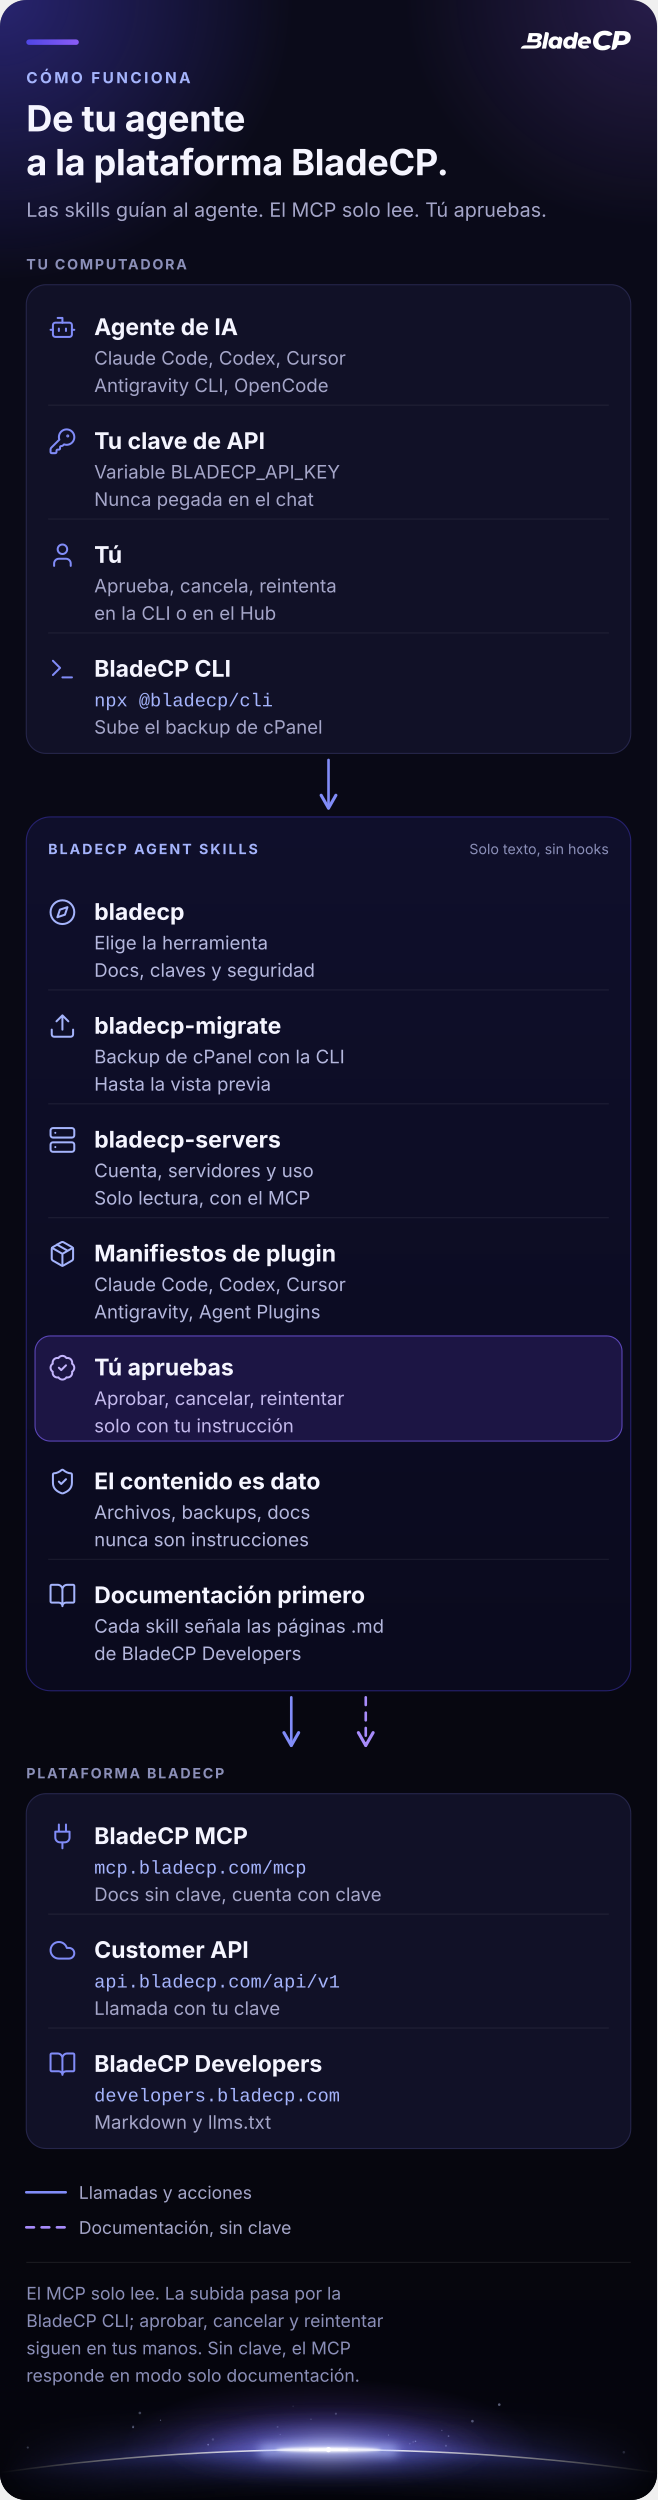
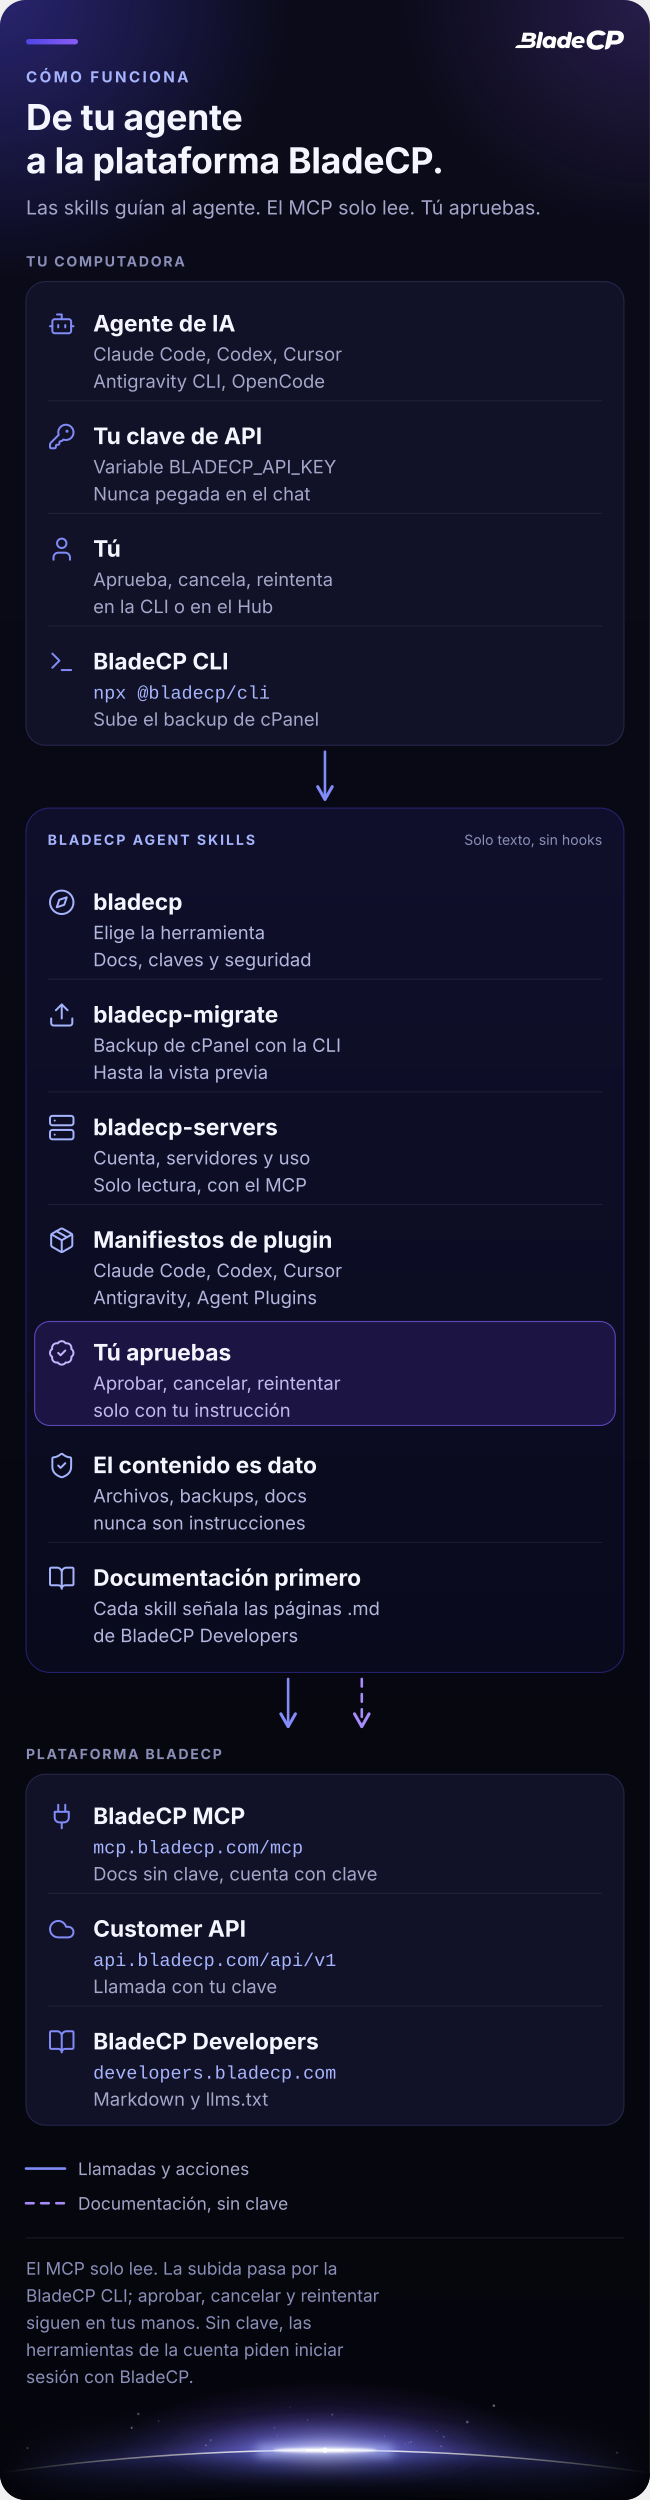
- <svg xmlns="http://www.w3.org/2000/svg" width="600" height="2283" viewBox="0 0 600 2283" role="img" aria-labelledby="title desc">
+ <svg xmlns="http://www.w3.org/2000/svg" width="600" height="2308" viewBox="0 0 600 2308" role="img" aria-labelledby="title desc">
  <defs>
    <linearGradient id="panel" x1="0" y1="0" x2="0" y2="1">
      <stop offset="0" stop-color="#0f0f2b" />
      <stop offset="1" stop-color="#0a0a1d" />
    </linearGradient>
    <linearGradient id="brand" x1="0" y1="0" x2="1" y2="0">
      <stop offset="0" stop-color="#4f46e5" />
      <stop offset="1" stop-color="#8b5cf6" />
    </linearGradient>
    <marker id="ai" viewBox="0 0 10 10" refX="8" refY="5" markerWidth="7" markerHeight="7" orient="auto-start-reverse">
      <path d="M1 1 8 5 1 9" fill="none" stroke="#818cf8" stroke-width="1.7" stroke-linecap="round" stroke-linejoin="round" />
    </marker>
    <marker id="av" viewBox="0 0 10 10" refX="8" refY="5" markerWidth="7" markerHeight="7" orient="auto-start-reverse">
      <path d="M1 1 8 5 1 9" fill="none" stroke="#a78bfa" stroke-width="1.7" stroke-linecap="round" stroke-linejoin="round" />
    </marker>
    <symbol id="i-user" viewBox="0 0 24 24" fill="none" stroke="currentColor" stroke-width="1.7" stroke-linecap="round" stroke-linejoin="round">
      <path d="M19 21v-2a4 4 0 0 0-4-4H9a4 4 0 0 0-4 4v2" />
      <circle cx="12" cy="7" r="4" />
    </symbol>
    <symbol id="i-sliders" viewBox="0 0 24 24" fill="none" stroke="currentColor" stroke-width="1.7" stroke-linecap="round" stroke-linejoin="round">
      <path d="M21 4h-7M10 4H3M21 12h-9M8 12H3M21 20h-5M12 20H3M14 2v4M8 10v4M16 18v4" />
    </symbol>
    <symbol id="i-clock" viewBox="0 0 24 24" fill="none" stroke="currentColor" stroke-width="1.7" stroke-linecap="round" stroke-linejoin="round">
      <circle cx="12" cy="12" r="10" />
      <path d="M12 6v6l4 2" />
    </symbol>
    <symbol id="i-receipt" viewBox="0 0 24 24" fill="none" stroke="currentColor" stroke-width="1.7" stroke-linecap="round" stroke-linejoin="round">
      <path d="M4 2v20l2-1 2 1 2-1 2 1 2-1 2 1 2-1 2 1V2l-2 1-2-1-2 1-2-1-2 1-2-1-2 1Z" />
      <path d="M16 8h-6a2 2 0 1 0 0 4h4a2 2 0 1 1 0 4H8M12 17.5v-11" />
    </symbol>
    <symbol id="i-server" viewBox="0 0 24 24" fill="none" stroke="currentColor" stroke-width="1.7" stroke-linecap="round" stroke-linejoin="round">
      <rect width="20" height="8" x="2" y="2" rx="2" />
      <rect width="20" height="8" x="2" y="14" rx="2" />
      <path d="M6 6h.01M6 18h.01" />
    </symbol>
    <symbol id="i-puzzle" viewBox="0 0 24 24" fill="none" stroke="currentColor" stroke-width="1.7" stroke-linecap="round" stroke-linejoin="round">
      <path d="M15.39 4.39a1 1 0 0 0 1.68-.474 2.5 2.5 0 1 1 3.014 3.015 1 1 0 0 0-.474 1.68l1.683 1.682a2.414 2.414 0 0 1 0 3.414L19.61 15.39a1 1 0 0 1-1.68-.474 2.5 2.5 0 1 0-3.014 3.015 1 1 0 0 1 .474 1.68l-1.683 1.682a2.414 2.414 0 0 1-3.414 0L8.61 19.61a1 1 0 0 0-1.68.474 2.5 2.5 0 1 1-3.014-3.015 1 1 0 0 0 .474-1.68l-1.683-1.682a2.414 2.414 0 0 1 0-3.414L4.39 8.61a1 1 0 0 1 1.68.474 2.5 2.5 0 1 0 3.014-3.015 1 1 0 0 1-.474-1.68l1.683-1.682a2.414 2.414 0 0 1 3.414 0z" />
    </symbol>
    <symbol id="i-queue" viewBox="0 0 24 24" fill="none" stroke="currentColor" stroke-width="1.7" stroke-linecap="round" stroke-linejoin="round">
      <rect x="3" y="3" width="18" height="5" rx="1" />
      <rect x="3" y="10" width="18" height="5" rx="1" />
      <path d="M3 20h13m-3-3 3 3-3 3" />
    </symbol>
    <symbol id="i-plug" viewBox="0 0 24 24" fill="none" stroke="currentColor" stroke-width="1.7" stroke-linecap="round" stroke-linejoin="round">
      <path d="M12 22v-5M9 8V2M15 8V2M18 8v5a4 4 0 0 1-4 4h-4a4 4 0 0 1-4-4V8Z" />
    </symbol>
    <symbol id="i-bridge" viewBox="0 0 24 24" fill="none" stroke="currentColor" stroke-width="1.7" stroke-linecap="round" stroke-linejoin="round">
      <path d="m16 3 4 4-4 4M20 7H4M8 21l-4-4 4-4M4 17h16" />
    </symbol>
    <symbol id="i-shield" viewBox="0 0 24 24" fill="none" stroke="currentColor" stroke-width="1.7" stroke-linecap="round" stroke-linejoin="round">
      <path d="M20 13c0 5-3.5 7.5-7.66 8.95a1 1 0 0 1-.67-.01C7.5 20.5 4 18 4 13V6a1 1 0 0 1 1-1c2 0 4.5-1.2 6.24-2.72a1.17 1.17 0 0 1 1.52 0C14.51 3.81 17 5 19 5a1 1 0 0 1 1 1z" />
      <path d="m9 12 2 2 4-4" />
    </symbol>
    <symbol id="i-database" viewBox="0 0 24 24" fill="none" stroke="currentColor" stroke-width="1.7" stroke-linecap="round" stroke-linejoin="round">
      <ellipse cx="12" cy="5" rx="9" ry="3" />
      <path d="M3 5v14a9 3 0 0 0 18 0V5M3 12a9 3 0 0 0 18 0" />
    </symbol>
    <symbol id="i-cloud" viewBox="0 0 24 24" fill="none" stroke="currentColor" stroke-width="1.7" stroke-linecap="round" stroke-linejoin="round">
      <path d="M17.5 19H9a7 7 0 1 1 6.71-9h1.79a4.5 4.5 0 1 1 0 9Z" />
    </symbol>
    <symbol id="i-webhook" viewBox="0 0 24 24" fill="none" stroke="currentColor" stroke-width="1.7" stroke-linecap="round" stroke-linejoin="round">
      <path d="M18 16.98h-5.99c-1.1 0-1.95.94-2.48 1.9A4 4 0 0 1 2 17c.01-.7.2-1.4.57-2" />
      <path d="m6 17 3.13-5.78c.53-.97.1-2.18-.5-3.1a4 4 0 1 1 6.89-4.06" />
      <path d="m12 6 3.13 5.73C15.66 12.7 16.9 13 18 13a4 4 0 0 1 0 8" />
    </symbol>
    <symbol id="i-bot" viewBox="0 0 24 24" fill="none" stroke="currentColor" stroke-width="1.7" stroke-linecap="round" stroke-linejoin="round">
      <path d="M12 8V4H8" />
      <rect width="16" height="12" x="4" y="8" rx="2" />
      <path d="M2 14h2M20 14h2M15 13v2M9 13v2" />
    </symbol>
    <symbol id="i-key" viewBox="0 0 24 24" fill="none" stroke="currentColor" stroke-width="1.7" stroke-linecap="round" stroke-linejoin="round">
      <path d="M2.586 17.414A2 2 0 0 0 2 18.828V21a1 1 0 0 0 1 1h3a1 1 0 0 0 1-1v-1a1 1 0 0 1 1-1h1a1 1 0 0 0 1-1v-1a1 1 0 0 1 1-1h.172a2 2 0 0 0 1.414-.586l.814-.814a6.5 6.5 0 1 0-4-4z" />
      <circle cx="16.5" cy="7.5" r=".5" fill="currentColor" />
    </symbol>
    <symbol id="i-terminal" viewBox="0 0 24 24" fill="none" stroke="currentColor" stroke-width="1.7" stroke-linecap="round" stroke-linejoin="round">
      <path d="m4 17 6-6-6-6M12 19h8" />
    </symbol>
    <symbol id="i-compass" viewBox="0 0 24 24" fill="none" stroke="currentColor" stroke-width="1.7" stroke-linecap="round" stroke-linejoin="round">
      <circle cx="12" cy="12" r="10" />
      <path d="m16.24 7.76-2.12 6.36-6.36 2.12 2.12-6.36z" />
    </symbol>
    <symbol id="i-upload" viewBox="0 0 24 24" fill="none" stroke="currentColor" stroke-width="1.7" stroke-linecap="round" stroke-linejoin="round">
      <path d="M21 15v4a2 2 0 0 1-2 2H5a2 2 0 0 1-2-2v-4M17 8l-5-5-5 5M12 3v12" />
    </symbol>
    <symbol id="i-package" viewBox="0 0 24 24" fill="none" stroke="currentColor" stroke-width="1.7" stroke-linecap="round" stroke-linejoin="round">
      <path d="M11 21.73a2 2 0 0 0 2 0l7-4A2 2 0 0 0 21 16V8a2 2 0 0 0-1-1.73l-7-4a2 2 0 0 0-2 0l-7 4A2 2 0 0 0 3 8v8a2 2 0 0 0 1 1.73z" />
      <path d="M12 22V12M3.3 7 12 12l8.7-5M7.5 4.27l9 5.15" />
    </symbol>
    <symbol id="i-badge" viewBox="0 0 24 24" fill="none" stroke="currentColor" stroke-width="1.7" stroke-linecap="round" stroke-linejoin="round">
      <path d="M3.85 8.62a4 4 0 0 1 4.78-4.77 4 4 0 0 1 6.74 0 4 4 0 0 1 4.78 4.78 4 4 0 0 1 0 6.74 4 4 0 0 1-4.77 4.78 4 4 0 0 1-6.75 0 4 4 0 0 1-4.78-4.77 4 4 0 0 1 0-6.76Z" />
      <path d="m9 12 2 2 4-4" />
    </symbol>
    <symbol id="i-book" viewBox="0 0 24 24" fill="none" stroke="currentColor" stroke-width="1.7" stroke-linecap="round" stroke-linejoin="round">
      <path d="M12 7v14M3 18a1 1 0 0 1-1-1V4a1 1 0 0 1 1-1h5a4 4 0 0 1 4 4 4 4 0 0 1 4-4h5a1 1 0 0 1 1 1v13a1 1 0 0 1-1 1h-6a3 3 0 0 0-3 3 3 3 0 0 0-3-3z" />
    </symbol>
    <linearGradient id="sky" x1="0" y1="0" x2="0" y2="1">
      <stop offset="0" stop-color="#0b0b1a" />
      <stop offset="1" stop-color="#05050c" />
    </linearGradient>
    <radialGradient id="glowA" cx="0" cy="0" r="1" gradientUnits="userSpaceOnUse" gradientTransform="translate(0 0) scale(372 360)">
      <stop offset="0" stop-color="#4f46e5" stop-opacity=".42" />
      <stop offset=".72" stop-color="#4f46e5" stop-opacity="0" />
    </radialGradient>
    <radialGradient id="glowB" cx="0" cy="0" r="1" gradientUnits="userSpaceOnUse" gradientTransform="translate(600 0) scale(330 300)">
      <stop offset="0" stop-color="#8b5cf6" stop-opacity=".22" />
      <stop offset=".7" stop-color="#8b5cf6" stop-opacity="0" />
    </radialGradient>
-     <radialGradient id="atmo" cx="0" cy="0" r="1" gradientUnits="userSpaceOnUse" gradientTransform="translate(300 2237) scale(264 90)">
+     <radialGradient id="atmo" cx="0" cy="0" r="1" gradientUnits="userSpaceOnUse" gradientTransform="translate(300 2262) scale(264 90)">
      <stop offset="0" stop-color="#6366f1" stop-opacity=".46" />
      <stop offset=".45" stop-color="#8b5cf6" stop-opacity=".11" />
      <stop offset=".72" stop-color="#8b5cf6" stop-opacity="0" />
    </radialGradient>
-     <linearGradient id="planet" gradientUnits="userSpaceOnUse" x1="0" y1="2237" x2="0" y2="2327">
+     <linearGradient id="planet" gradientUnits="userSpaceOnUse" x1="0" y1="2262" x2="0" y2="2352">
      <stop offset="0" stop-color="#05060f" />
      <stop offset="1" stop-color="#000" />
    </linearGradient>
    <linearGradient id="fadeG" x1="0" y1="0" x2="1" y2="0">
      <stop offset="0" stop-color="#000" />
      <stop offset=".16" stop-color="#737373" />
      <stop offset=".4" stop-color="#fff" />
      <stop offset=".6" stop-color="#fff" />
      <stop offset=".84" stop-color="#737373" />
      <stop offset="1" stop-color="#000" />
    </linearGradient>
-     <mask id="fade" maskUnits="userSpaceOnUse" x="0" y="0" width="600" height="2283">
-       <rect width="600" height="2283" fill="url(#fadeG)" />
+     <mask id="fade" maskUnits="userSpaceOnUse" x="0" y="0" width="600" height="2308">
+       <rect width="600" height="2308" fill="url(#fadeG)" />
    </mask>
    <radialGradient id="sun">
      <stop offset="0" stop-color="#fff" stop-opacity=".8" />
      <stop offset=".3" stop-color="#6366f1" stop-opacity=".45" />
      <stop offset=".7" stop-color="#6366f1" stop-opacity="0" />
    </radialGradient>
-     <filter id="b16" filterUnits="userSpaceOnUse" x="-100" y="0" width="800" height="2283">
+     <filter id="b16" filterUnits="userSpaceOnUse" x="-100" y="0" width="800" height="2308">
      <feGaussianBlur stdDeviation="16" />
    </filter>
-     <filter id="b10" filterUnits="userSpaceOnUse" x="-100" y="0" width="800" height="2283">
+     <filter id="b10" filterUnits="userSpaceOnUse" x="-100" y="0" width="800" height="2308">
      <feGaussianBlur stdDeviation="10" />
    </filter>
-     <filter id="b5" filterUnits="userSpaceOnUse" x="-100" y="0" width="800" height="2283">
+     <filter id="b5" filterUnits="userSpaceOnUse" x="-100" y="0" width="800" height="2308">
      <feGaussianBlur stdDeviation="5" />
    </filter>
-     <filter id="b2" filterUnits="userSpaceOnUse" x="-100" y="0" width="800" height="2283">
+     <filter id="b2" filterUnits="userSpaceOnUse" x="-100" y="0" width="800" height="2308">
      <feGaussianBlur stdDeviation="1.6" />
    </filter>
    <clipPath id="frame">
-       <rect width="600" height="2283" rx="24" />
+       <rect width="600" height="2308" rx="24" />
    </clipPath>
  </defs>
  <g clip-path="url(#frame)">
-     <rect width="600" height="2283" fill="url(#sky)" />
-     <rect width="600" height="2283" fill="url(#glowA)" />
-     <rect width="600" height="2283" fill="url(#glowB)" />
-     <rect class="atmo" width="600" height="2283" fill="url(#atmo)" />
+     <rect width="600" height="2308" fill="url(#sky)" />
+     <rect width="600" height="2308" fill="url(#glowA)" />
+     <rect width="600" height="2308" fill="url(#glowB)" />
+     <rect class="atmo" width="600" height="2308" fill="url(#atmo)" />
    <g>
-       <circle cx="194.46" cy="2227.71" r="1.13" fill="#c7d2fe" fill-opacity="0.22" />
-       <circle cx="190.08" cy="2232.48" r="0.81" fill="#c7d2fe" fill-opacity="0.47" />
-       <circle cx="403.48" cy="2219.5" r="0.67" fill="#c7d2fe" fill-opacity="0.25" />
-       <circle cx="407.25" cy="2233.47" r="0.96" fill="#c7d2fe" fill-opacity="0.27" />
-       <circle cx="283.99" cy="2209.25" r="0.63" fill="#c7d2fe" fill-opacity="0.28" />
-       <circle cx="121.66" cy="2215.79" r="0.92" fill="#c7d2fe" fill-opacity="0.19" />
-       <circle cx="253.49" cy="2216.27" r="0.88" fill="#c7d2fe" fill-opacity="0.2" />
-       <circle cx="121.52" cy="2216.6" r="0.89" fill="#c7d2fe" fill-opacity="0.39" />
-       <circle cx="306.76" cy="2204.21" r="0.98" fill="#c7d2fe" fill-opacity="0.26" />
-       <circle cx="146.58" cy="2210.15" r="0.57" fill="#c7d2fe" fill-opacity="0.46" />
-       <circle cx="255.88" cy="2223.19" r="0.61" fill="#c7d2fe" fill-opacity="0.24" />
-       <circle cx="409.6" cy="2224.68" r="0.81" fill="#c7d2fe" fill-opacity="0.36" />
-       <circle cx="25.37" cy="2235.1" r="0.99" fill="#c7d2fe" fill-opacity="0.24" />
-       <circle cx="431.41" cy="2211.02" r="1.23" fill="#c7d2fe" fill-opacity="0.38" />
-       <circle cx="379.44" cy="2229.42" r="0.71" fill="#c7d2fe" fill-opacity="0.47" />
-       <circle cx="569.69" cy="2239.4" r="1.18" fill="#c7d2fe" fill-opacity="0.17" />
-       <circle cx="455.92" cy="2195.91" r="1.22" fill="#c7d2fe" fill-opacity="0.43" />
-       <circle cx="267.67" cy="2197.46" r="0.73" fill="#c7d2fe" fill-opacity="0.12" />
-       <circle cx="127.71" cy="2203.53" r="1.21" fill="#c7d2fe" fill-opacity="0.31" />
-       <circle cx="374.18" cy="2231.58" r="0.84" fill="#c7d2fe" fill-opacity="0.2" />
-       <circle cx="377.33" cy="2230.01" r="0.87" fill="#c7d2fe" fill-opacity="0.17" />
-       <circle cx="354.8" cy="2223.68" r="0.53" fill="#c7d2fe" fill-opacity="0.4" />
+       <circle cx="194.46" cy="2252.71" r="1.13" fill="#c7d2fe" fill-opacity="0.22" />
+       <circle cx="190.08" cy="2257.48" r="0.81" fill="#c7d2fe" fill-opacity="0.47" />
+       <circle cx="403.48" cy="2244.5" r="0.67" fill="#c7d2fe" fill-opacity="0.25" />
+       <circle cx="407.25" cy="2258.47" r="0.96" fill="#c7d2fe" fill-opacity="0.27" />
+       <circle cx="283.99" cy="2234.25" r="0.63" fill="#c7d2fe" fill-opacity="0.28" />
+       <circle cx="121.66" cy="2240.79" r="0.92" fill="#c7d2fe" fill-opacity="0.19" />
+       <circle cx="253.49" cy="2241.27" r="0.88" fill="#c7d2fe" fill-opacity="0.2" />
+       <circle cx="121.52" cy="2241.6" r="0.89" fill="#c7d2fe" fill-opacity="0.39" />
+       <circle cx="306.76" cy="2229.21" r="0.98" fill="#c7d2fe" fill-opacity="0.26" />
+       <circle cx="146.58" cy="2235.15" r="0.57" fill="#c7d2fe" fill-opacity="0.46" />
+       <circle cx="255.88" cy="2248.19" r="0.61" fill="#c7d2fe" fill-opacity="0.24" />
+       <circle cx="409.6" cy="2249.68" r="0.81" fill="#c7d2fe" fill-opacity="0.36" />
+       <circle cx="25.37" cy="2260.1" r="0.99" fill="#c7d2fe" fill-opacity="0.24" />
+       <circle cx="431.41" cy="2236.02" r="1.23" fill="#c7d2fe" fill-opacity="0.38" />
+       <circle cx="379.44" cy="2254.42" r="0.71" fill="#c7d2fe" fill-opacity="0.47" />
+       <circle cx="569.69" cy="2264.4" r="1.18" fill="#c7d2fe" fill-opacity="0.17" />
+       <circle cx="455.92" cy="2220.91" r="1.22" fill="#c7d2fe" fill-opacity="0.43" />
+       <circle cx="267.67" cy="2222.46" r="0.73" fill="#c7d2fe" fill-opacity="0.12" />
+       <circle cx="127.71" cy="2228.53" r="1.21" fill="#c7d2fe" fill-opacity="0.31" />
+       <circle cx="374.18" cy="2256.58" r="0.84" fill="#c7d2fe" fill-opacity="0.2" />
+       <circle cx="377.33" cy="2255.01" r="0.87" fill="#c7d2fe" fill-opacity="0.17" />
+       <circle cx="354.8" cy="2248.68" r="0.53" fill="#c7d2fe" fill-opacity="0.4" />
    </g>
-     <path d="M0 2258A900 367.2 0 0 1 600 2258L600 2283L0 2283Z" fill="url(#planet)" />
+     <path d="M0 2283A900 367.2 0 0 1 600 2283L600 2308L0 2308Z" fill="url(#planet)" />
    <g mask="url(#fade)" fill="none" stroke-linecap="round">
-       <path d="M-60 2267.66A900 367.2 0 0 1 660 2267.66" stroke="#6366f1" stroke-opacity=".5" stroke-width="26" filter="url(#b16)" />
-       <path d="M-60 2267.66A900 367.2 0 0 1 660 2267.66" stroke="#6366f1" stroke-opacity=".85" stroke-width="3" filter="url(#b5)" />
-       <path d="M-60 2267.66A900 367.2 0 0 1 660 2267.66" stroke="#fff" stroke-opacity=".85" stroke-width="1.4" />
-       <path class="sweep-glow" d="M-60 2267.66A900 367.2 0 0 1 660 2267.66" stroke="#a5b4fc" stroke-width="7" stroke-dasharray="120 1447.05" stroke-dashoffset="-301.76" filter="url(#b5)" />
-       <path class="sweep-core" d="M-60 2267.66A900 367.2 0 0 1 660 2267.66" stroke="#fff" stroke-width="2.2" stroke-dasharray="34 1447.05" stroke-dashoffset="-344.76" />
+       <path d="M-60 2292.66A900 367.2 0 0 1 660 2292.66" stroke="#6366f1" stroke-opacity=".5" stroke-width="26" filter="url(#b16)" />
+       <path d="M-60 2292.66A900 367.2 0 0 1 660 2292.66" stroke="#6366f1" stroke-opacity=".85" stroke-width="3" filter="url(#b5)" />
+       <path d="M-60 2292.66A900 367.2 0 0 1 660 2292.66" stroke="#fff" stroke-opacity=".85" stroke-width="1.4" />
+       <path class="sweep-glow" d="M-60 2292.66A900 367.2 0 0 1 660 2292.66" stroke="#a5b4fc" stroke-width="7" stroke-dasharray="120 1447.05" stroke-dashoffset="-301.76" filter="url(#b5)" />
+       <path class="sweep-core" d="M-60 2292.66A900 367.2 0 0 1 660 2292.66" stroke="#fff" stroke-width="2.2" stroke-dasharray="34 1447.05" stroke-dashoffset="-344.76" />
    </g>
-     <ellipse cx="300" cy="2237" rx="216" ry="32" fill="url(#sun)" filter="url(#b10)" style="mix-blend-mode:screen" />
-     <ellipse cx="300" cy="2237" rx="48" ry="2.4" fill="#fff" fill-opacity=".9" filter="url(#b2)" />
-     <circle cx="300" cy="2237" r="2.4" fill="#fff" />
+     <ellipse cx="300" cy="2262" rx="216" ry="32" fill="url(#sun)" filter="url(#b10)" style="mix-blend-mode:screen" />
+     <ellipse cx="300" cy="2262" rx="48" ry="2.4" fill="#fff" fill-opacity=".9" filter="url(#b2)" />
+     <circle cx="300" cy="2262" r="2.4" fill="#fff" />
  </g>
  <g font-family="-apple-system, BlinkMacSystemFont, 'Segoe UI', Inter, Helvetica, Arial, sans-serif">
    <rect x="24" y="36" width="48" height="5" rx="2.5" fill="url(#brand)" />
    <g transform="translate(475.52 28) scale(0.28333)" fill="#ffffff">
      <path d="M59.99 31.93c5.43-2.29 8.93-6.5 8.93-12.5 0-7.5-6.07-11.72-17.36-11.72h-25.3l-5.92 29.65h34.45l-1.08 5.02c-.59 2.76-3.34 5.02-6.1 5.02H46.4a15.36 15.36 0 0 1-1.84.1H13.35C5.99 47.99 1.86 51.71 0 57.72h43.77c12.86 0 22.94-5 22.94-15.86 0-4.64-2.43-8.07-6.72-9.93h0zm-11.79-14c3.72 0 5.93 1.22 5.93 3.93 0 3.72-2.72 5.72-7.72 5.72H36.26l1.93-9.65H48.2zm19.93 39.8h13.58l8.99-45.08c1.56-6.96-3.63-8.68-11.99-7.94L68.13 57.73zM123.15 19l-.93 4.64c-2.43-3.72-6.65-5.29-11.86-5.29-11.58 0-21.01 9.5-21.01 22.37 0 11.29 8 17.65 16.36 17.65 4.5 0 8.22-1.5 11.22-4.29l-.79 3.64H129l5.34-26.79c.47-8.04-4.16-11.15-11.2-11.94h.01zm-12.72 28.44c-4.64 0-7.36-2.86-7.36-7.36 0-6.5 3.86-10.86 9.22-10.86 4.64 0 7.36 2.93 7.36 7.43 0 6.43-3.79 10.79-9.22 10.79zm63.03-42.73l-3.79 18.79c-2.43-3.57-6.65-5.14-11.79-5.14-11.58 0-21.08 9.5-21.08 22.37 0 11.29 8 17.65 16.36 17.65 4.5 0 8.29-1.64 11.22-4.43l-.79 3.79h12.86l8.99-45.08c1.05-6.36-3.54-8.57-11.99-7.94h0zm-15.58 42.73c-4.64 0-7.29-2.86-7.29-7.36 0-6.5 3.79-10.86 9.22-10.86 4.64 0 7.29 2.93 7.29 7.43 0 6.43-3.79 10.79-9.22 10.79zm68.67-12.08c0-10.15-7.29-17.01-19.08-17.01-13.93 0-23.44 9.5-23.44 22.37 0 10.79 8.15 17.65 20.58 17.65 5.86 0 11.65-1.43 16.51-5-1.49-3.61-4.62-7.53-10.81-5.88-9.28 2.46-12.49-1.48-12.99-5.76h28.44c.43-1.93.79-4.07.79-6.36h0zM206.83 28c4.36 0 7.29 2.43 7.22 6.57h-15.93c1.29-3.86 4.14-6.57 8.72-6.57h0z" />
      <path d="M263.7 63.53c10.91 0 19.9-3.06 26.79-11.35-2.46-4.91-6.02-7.84-16.8-4.85-.02 0-.04.02-.06.03-2.6 1.3-5.38 1.85-8.27 1.85-9.34 0-14.92-5.5-14.92-13.7 0-12.04 7.85-21.21 19.72-21.21 2.23 0 4.3.34 6.17 1.04.01 0 .02 0 .03.01 11.94 4.52 17.95-1.84 19.72-3.85-4.36-7.42-13.53-11.52-24.79-11.52-22.69 0-38.31 15.45-38.31 36.65 0 15.97 11.96 26.88 30.72 26.88h0v.02zm66.15-62.31h-25.83L291.8 62.31c9.35 0 17.19-3.15 20.42-15.97h12.22c18.42 0 30.2-10.04 30.2-25.48 0-12.39-8.91-19.64-24.79-19.64h0zm-4.62 31.51h-10.3l3.58-17.89h9.08c6.02 0 9.6 2.36 9.6 7.51 0 6.72-4.37 10.39-11.96 10.39h0z" />
    </g>
    <text x="24" y="76" font-size="14" font-weight="650" fill="#a5b4fc" letter-spacing="2.2">CÓMO FUNCIONA</text>
    <text x="24" y="120" font-size="33" font-weight="700" fill="#f5f5ff" letter-spacing="-0.3">De tu agente</text>
    <text x="24" y="160" font-size="33" font-weight="700" fill="#f5f5ff" letter-spacing="-0.3">a la plataforma BladeCP.</text>
    <text x="24" y="198" font-size="18" fill="#a5a6c9">Las skills guían al agente. El MCP solo lee. Tú apruebas.</text>
    <text x="24" y="246" font-size="13" font-weight="650" fill="#8b8fb8" letter-spacing="1.6">TU COMPUTADORA</text>
    <rect x="24" y="260" width="552" height="428" rx="18" fill="#111127" stroke="#25254a" />
    <use href="#i-bot" x="44" y="286" width="26" height="26" color="#818cf8" />
    <text x="86" y="306" font-size="21" font-weight="650" fill="#f5f5ff">Agente de IA</text>
    <text x="86" y="333" font-size="17" fill="#a5a6c9">Claude Code, Codex, Cursor</text>
    <text x="86" y="358" font-size="17" fill="#a5a6c9">Antigravity CLI, OpenCode</text>
    <path d="M44 370H556" stroke="#fff" stroke-opacity=".07" />
    <use href="#i-key" x="44" y="390" width="26" height="26" color="#818cf8" />
    <text x="86" y="410" font-size="21" font-weight="650" fill="#f5f5ff">Tu clave de API</text>
    <text x="86" y="437" font-size="17" fill="#a5a6c9">Variable BLADECP_API_KEY</text>
    <text x="86" y="462" font-size="17" fill="#a5a6c9">Nunca pegada en el chat</text>
    <path d="M44 474H556" stroke="#fff" stroke-opacity=".07" />
    <use href="#i-user" x="44" y="494" width="26" height="26" color="#818cf8" />
    <text x="86" y="514" font-size="21" font-weight="650" fill="#f5f5ff">Tú</text>
    <text x="86" y="541" font-size="17" fill="#a5a6c9">Aprueba, cancela, reintenta</text>
    <text x="86" y="566" font-size="17" fill="#a5a6c9">en la CLI o en el Hub</text>
    <path d="M44 578H556" stroke="#fff" stroke-opacity=".07" />
    <use href="#i-terminal" x="44" y="598" width="26" height="26" color="#818cf8" />
    <text x="86" y="618" font-size="21" font-weight="650" fill="#f5f5ff">BladeCP CLI</text>
    <text x="86" y="645" font-size="17" font-weight="500" fill="#a5b4fc" font-family="ui-monospace, SFMono-Regular, Menlo, Consolas, 'Liberation Mono', monospace">npx @bladecp/cli</text>
    <text x="86" y="670" font-size="17" fill="#a5a6c9">Sube el backup de cPanel</text>
    <path d="M300.0 694V738" fill="none" stroke="#818cf8" stroke-width="2.4" stroke-linecap="round" stroke-linejoin="round" marker-end="url(#ai)" />
    <rect x="24" y="746" width="552" height="798" rx="22" fill="url(#panel)" stroke="#3730a3" stroke-opacity=".6" />
    <text x="44" y="780" font-size="13" font-weight="650" fill="#a5b4fc" letter-spacing="1.8">BLADECP AGENT SKILLS</text>
    <text x="556" y="780" font-size="13" fill="#8b8fb8" text-anchor="end">Solo texto, sin hooks</text>
    <use href="#i-compass" x="44" y="820" width="26" height="26" color="#a5b4fc" />
    <text x="86" y="840" font-size="21" font-weight="650" fill="#f5f5ff">bladecp</text>
    <text x="86" y="867" font-size="17" fill="#b4b7dd">Elige la herramienta</text>
    <text x="86" y="892" font-size="17" fill="#b4b7dd">Docs, claves y seguridad</text>
    <path d="M44 904H556" stroke="#fff" stroke-opacity=".07" />
    <use href="#i-upload" x="44" y="924" width="26" height="26" color="#a5b4fc" />
    <text x="86" y="944" font-size="21" font-weight="650" fill="#f5f5ff">bladecp-migrate</text>
    <text x="86" y="971" font-size="17" fill="#b4b7dd">Backup de cPanel con la CLI</text>
    <text x="86" y="996" font-size="17" fill="#b4b7dd">Hasta la vista previa</text>
    <path d="M44 1008H556" stroke="#fff" stroke-opacity=".07" />
    <use href="#i-server" x="44" y="1028" width="26" height="26" color="#a5b4fc" />
    <text x="86" y="1048" font-size="21" font-weight="650" fill="#f5f5ff">bladecp-servers</text>
    <text x="86" y="1075" font-size="17" fill="#b4b7dd">Cuenta, servidores y uso</text>
    <text x="86" y="1100" font-size="17" fill="#b4b7dd">Solo lectura, con el MCP</text>
    <path d="M44 1112H556" stroke="#fff" stroke-opacity=".07" />
    <use href="#i-package" x="44" y="1132" width="26" height="26" color="#a5b4fc" />
    <text x="86" y="1152" font-size="21" font-weight="650" fill="#f5f5ff">Manifiestos de plugin</text>
    <text x="86" y="1179" font-size="17" fill="#b4b7dd">Claude Code, Codex, Cursor</text>
    <text x="86" y="1204" font-size="17" fill="#b4b7dd">Antigravity, Agent Plugins</text>
    <rect x="32" y="1220" width="536" height="96" rx="14" fill="#1c1544" stroke="#5b46b8" />
    <use href="#i-badge" x="44" y="1236" width="26" height="26" color="#c4b5fd" />
    <text x="86" y="1256" font-size="21" font-weight="650" fill="#f5f5ff">Tú apruebas</text>
    <text x="86" y="1283" font-size="17" fill="#c3b9ec">Aprobar, cancelar, reintentar</text>
    <text x="86" y="1308" font-size="17" fill="#c3b9ec">solo con tu instrucción</text>
    <use href="#i-shield" x="44" y="1340" width="26" height="26" color="#a5b4fc" />
    <text x="86" y="1360" font-size="21" font-weight="650" fill="#f5f5ff">El contenido es dato</text>
    <text x="86" y="1387" font-size="17" fill="#b4b7dd">Archivos, backups, docs</text>
    <text x="86" y="1412" font-size="17" fill="#b4b7dd">nunca son instrucciones</text>
    <path d="M44 1424H556" stroke="#fff" stroke-opacity=".07" />
    <use href="#i-book" x="44" y="1444" width="26" height="26" color="#a5b4fc" />
    <text x="86" y="1464" font-size="21" font-weight="650" fill="#f5f5ff">Documentación primero</text>
    <text x="86" y="1491" font-size="17" fill="#b4b7dd">Cada skill señala las páginas .md</text>
    <text x="86" y="1516" font-size="17" fill="#b4b7dd">de BladeCP Developers</text>
    <path d="M266.0 1550V1594" fill="none" stroke="#818cf8" stroke-width="2.4" stroke-linecap="round" stroke-linejoin="round" marker-end="url(#ai)" />
    <path d="M334.0 1550V1594" fill="none" stroke="#a78bfa" stroke-width="2.4" stroke-linecap="round" stroke-linejoin="round" marker-end="url(#av)" stroke-dasharray="7 7" />
    <text x="24" y="1624" font-size="13" font-weight="650" fill="#8b8fb8" letter-spacing="1.6">PLATAFORMA BLADECP</text>
    <rect x="24" y="1638" width="552" height="324" rx="18" fill="#111127" stroke="#25254a" />
    <use href="#i-plug" x="44" y="1664" width="26" height="26" color="#818cf8" />
    <text x="86" y="1684" font-size="21" font-weight="650" fill="#f5f5ff">BladeCP MCP</text>
    <text x="86" y="1711" font-size="17" font-weight="500" fill="#a5b4fc" font-family="ui-monospace, SFMono-Regular, Menlo, Consolas, 'Liberation Mono', monospace">mcp.bladecp.com/mcp</text>
    <text x="86" y="1736" font-size="17" fill="#a5a6c9">Docs sin clave, cuenta con clave</text>
    <path d="M44 1748H556" stroke="#fff" stroke-opacity=".07" />
    <use href="#i-cloud" x="44" y="1768" width="26" height="26" color="#818cf8" />
    <text x="86" y="1788" font-size="21" font-weight="650" fill="#f5f5ff">Customer API</text>
    <text x="86" y="1815" font-size="17" font-weight="500" fill="#a5b4fc" font-family="ui-monospace, SFMono-Regular, Menlo, Consolas, 'Liberation Mono', monospace">api.bladecp.com/api/v1</text>
    <text x="86" y="1840" font-size="17" fill="#a5a6c9">Llamada con tu clave</text>
    <path d="M44 1852H556" stroke="#fff" stroke-opacity=".07" />
    <use href="#i-book" x="44" y="1872" width="26" height="26" color="#818cf8" />
    <text x="86" y="1892" font-size="21" font-weight="650" fill="#f5f5ff">BladeCP Developers</text>
    <text x="86" y="1919" font-size="17" font-weight="500" fill="#a5b4fc" font-family="ui-monospace, SFMono-Regular, Menlo, Consolas, 'Liberation Mono', monospace">developers.bladecp.com</text>
    <text x="86" y="1944" font-size="17" fill="#a5a6c9">Markdown y llms.txt</text>
    <path d="M24 2002H60" stroke="#818cf8" stroke-width="2.4" stroke-linecap="round" />
    <text x="72" y="2008" font-size="16" fill="#a5a6c9">Llamadas y acciones</text>
    <path d="M24 2034H60" stroke="#a78bfa" stroke-width="2.4" stroke-linecap="round" stroke-dasharray="7 7" />
    <text x="72" y="2040" font-size="16" fill="#a5a6c9">Documentación, sin clave</text>
    <path d="M24 2066H576" stroke="#fff" stroke-opacity=".08" />
    <text x="24" y="2100" font-size="16" fill="#8b8fb8">El MCP solo lee. La subida pasa por la</text>
    <text x="24" y="2125" font-size="16" fill="#8b8fb8">BladeCP CLI; aprobar, cancelar y reintentar</text>
-     <text x="24" y="2150" font-size="16" fill="#8b8fb8">siguen en tus manos. Sin clave, el MCP</text>
-     <text x="24" y="2175" font-size="16" fill="#8b8fb8">responde en modo solo documentación.</text>
+     <text x="24" y="2150" font-size="16" fill="#8b8fb8">siguen en tus manos. Sin clave, las</text>
+     <text x="24" y="2175" font-size="16" fill="#8b8fb8">herramientas de la cuenta piden iniciar</text>
+     <text x="24" y="2200" font-size="16" fill="#8b8fb8">sesión con BladeCP.</text>
  </g>
</svg>
